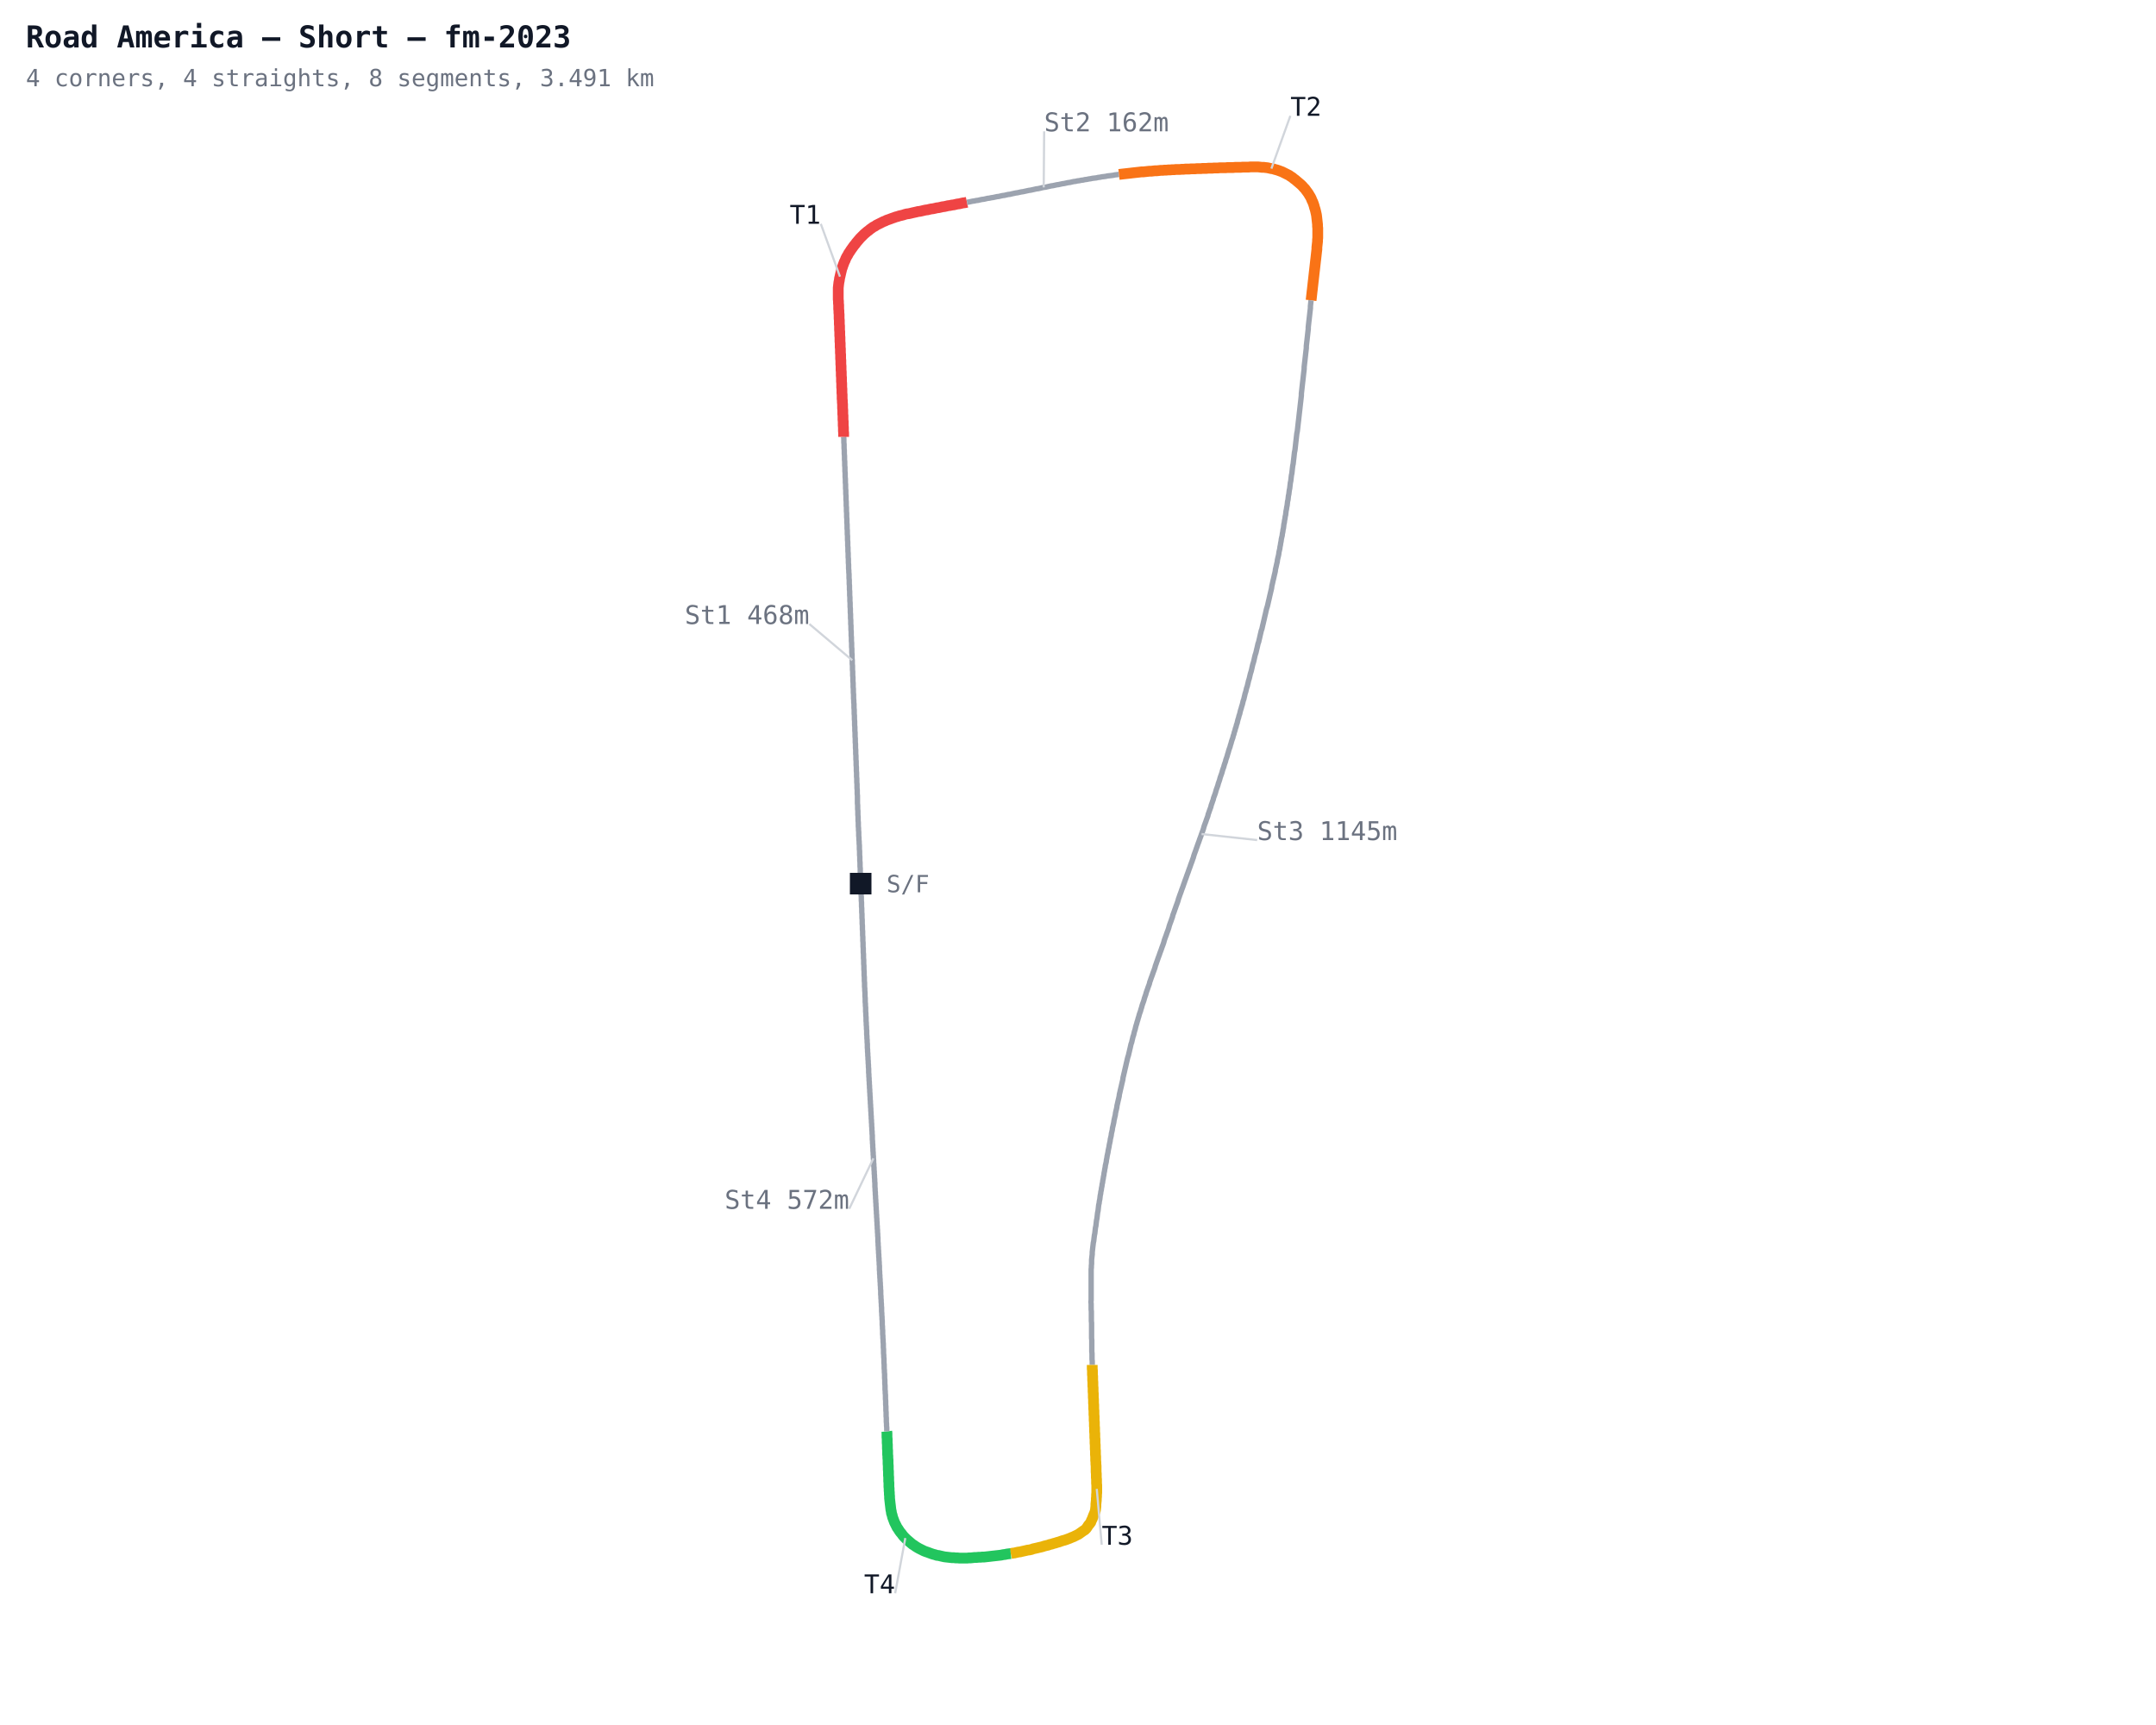
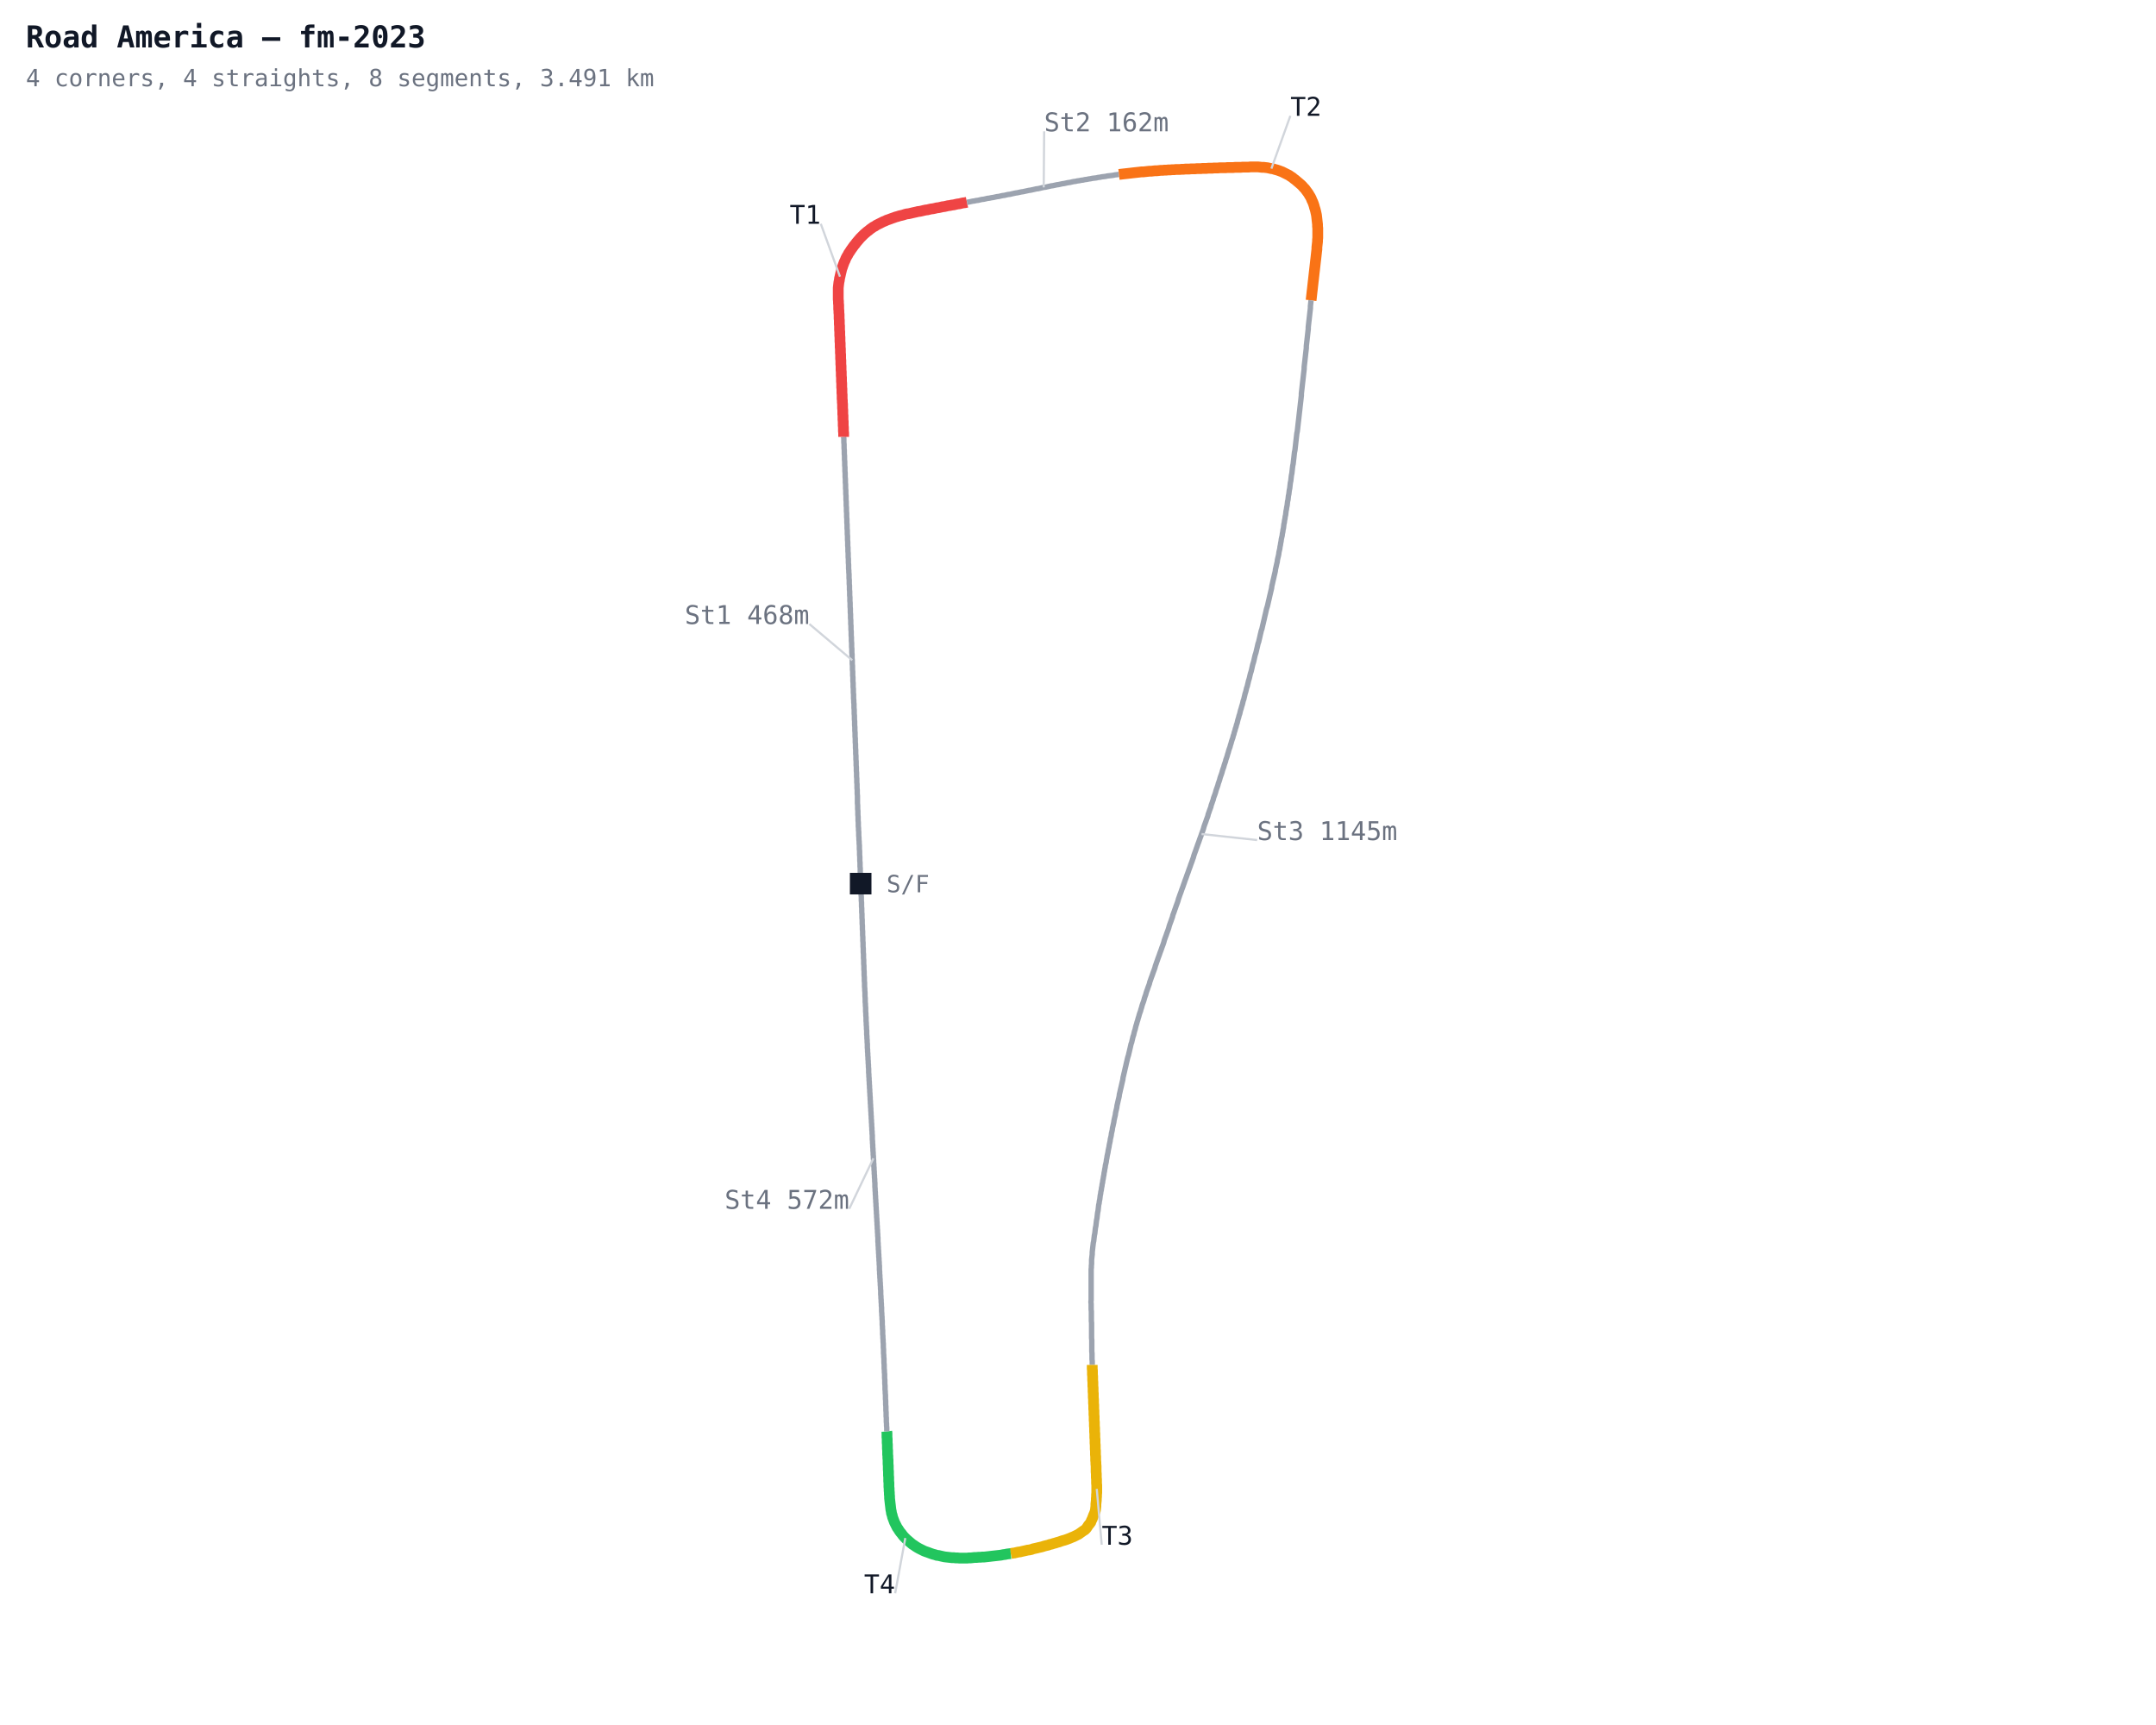
<svg xmlns="http://www.w3.org/2000/svg" width="1000" height="800" viewBox="0 0 1000 800">
  <defs>
    <style>
      .name { font-family: monospace; font-size: 12px; }
      .sector { font-family: monospace; font-size: 12px; fill: #7c3aed; font-weight: bold; }
      .title { font-family: monospace; font-size: 14px; fill: #111827; font-weight: bold; }
      .sub { font-family: monospace; font-size: 11px; fill: #6b7280; }
    </style>
  </defs>
  <rect width="1000" height="800" fill="#ffffff" />
  <polyline fill="none" stroke="#9ca3af" stroke-width="2.5" points="399.2,409.8 399.2,408.9 399.2,408.0 399.1,407.1 399.1,406.2 399.1,405.4 399.0,404.5 399.0,403.6 399.0,402.7 398.9,401.8 398.9,400.9 398.9,400.0 398.8,399.2 398.8,398.3 398.8,397.4 398.7,396.5 398.7,395.6 398.7,394.7 398.6,393.8 398.6,393.0 398.6,392.1 398.5,391.2 398.5,390.3 398.4,389.4 398.4,388.5 398.3,387.6 398.3,386.8 398.3,385.9 398.2,385.0 398.2,384.1 398.1,383.2 398.1,382.3 398.1,381.4 398.0,380.6 398.0,379.7 398.0,378.8 397.9,377.9 397.9,377.0 397.9,376.1 397.8,375.2 397.8,374.4 397.8,373.5 397.7,372.6 397.7,371.7 397.7,370.8 397.7,369.9 397.7,369.0 397.6,368.2 397.6,367.3 397.6,366.4 397.5,365.5 397.5,364.6 397.5,363.7 397.4,362.8 397.4,362.0 397.4,361.1 397.3,360.2 397.3,359.3 397.3,358.4 397.2,357.5 397.2,356.7 397.2,355.8 397.1,354.9 397.1,354.0 397.1,353.1 397.0,352.2 397.0,351.3 397.0,350.5 396.9,349.6 396.9,348.7 396.9,347.8 396.8,346.9 396.8,346.0 396.8,345.1 396.7,344.3 396.7,343.4 396.7,342.5 396.6,341.6 396.6,340.7 396.6,339.8 396.5,338.9 396.5,338.1 396.5,337.2 396.4,336.3 396.4,335.4 396.4,334.5 396.3,333.6 396.3,332.7 396.3,331.9 396.2,331.0 396.2,330.1 396.2,329.2 396.1,328.3 396.1,327.4 396.1,326.5 396.0,325.7 396.0,324.8 395.9,323.9 395.9,323.0 395.9,322.1 395.8,321.2 395.8,320.3 395.8,319.5 395.7,318.6 395.7,317.7 395.7,316.8 395.6,315.9 395.6,315.0 395.6,314.1 395.5,313.3 395.5,312.4 395.5,311.5 395.4,310.6 395.4,309.7 395.4,308.8 395.3,307.9 395.3,307.1 395.3,306.2 395.2,305.3 395.2,304.4 395.2,303.5 395.1,302.6 395.1,301.8 395.1,300.9 395.0,300.0 395.0,299.1 395.0,298.2 394.9,297.3 394.9,296.4 394.9,295.6 394.8,294.7 394.8,293.8 394.8,292.9 394.7,292.0 394.7,291.1 394.7,290.2 394.6,289.4 394.6,288.5 394.6,287.6 394.5,286.7 394.5,285.8 394.5,284.9 394.4,284.0 394.4,283.2 394.4,282.3 394.3,281.4 394.3,280.5 394.3,279.6 394.2,278.7 394.2,277.8 394.2,277.0 394.1,276.1 394.1,275.2 394.1,274.3 394.0,273.4 394.0,272.5 394.0,271.6 393.9,270.8 393.9,269.9 393.9,269.0 393.8,268.1 393.8,267.2 393.8,266.3 393.7,265.4 393.7,264.6 393.6,263.7 393.6,262.8 393.6,261.9 393.5,261.0 393.5,260.1 393.5,259.2 393.4,258.4 393.4,257.5 393.4,256.6 393.3,255.7 393.3,254.8 393.3,253.9 393.2,253.1 393.2,252.2 393.2,251.3 393.1,250.4 393.1,249.5 393.1,248.6 393.0,247.7 393.0,246.9 393.0,246.0 392.9,245.1 392.9,244.2 392.9,243.3 392.8,242.4 392.8,241.5 392.8,240.7 392.7,239.8 392.7,238.9 392.7,238.0 392.6,237.1 392.6,236.2 392.6,235.3 392.5,234.5 392.5,233.6 392.5,232.7 392.4,231.8 392.4,230.9 392.4,230.0 392.3,229.1 392.3,228.3 392.3,227.4 392.2,226.5 392.2,225.6 392.2,224.7 392.1,223.8 392.1,222.9 392.1,222.1 392.0,221.2 392.0,220.3 392.0,219.4 391.9,218.5 391.9,217.6 391.9,216.7 391.8,215.9 391.8,215.0 391.8,214.1 391.7,213.2 391.7,212.3 391.7,211.4 391.6,210.5 391.6,209.7 391.6,208.8 391.5,207.9 391.5,207.0 391.5,206.1 391.4,205.2 391.4,204.3 391.4,203.5 391.3,202.6" />
  <polyline fill="none" stroke="#ef4444" stroke-width="5" points="391.3,202.6 391.3,201.7 391.3,200.8 391.2,199.9 391.2,199.0 391.2,198.2 391.1,197.3 391.1,196.4 391.1,195.5 391.0,194.6 391.0,193.7 391.0,192.8 390.9,192.0 390.9,191.1 390.9,190.2 390.8,189.3 390.8,188.4 390.8,187.5 390.7,186.6 390.7,185.8 390.6,184.9 390.6,184.0 390.6,183.1 390.5,182.2 390.5,181.3 390.5,180.4 390.4,179.6 390.4,178.7 390.4,177.8 390.3,176.9 390.3,176.0 390.3,175.1 390.2,174.2 390.2,173.4 390.2,172.5 390.1,171.6 390.1,170.7 390.1,169.8 390.0,168.9 390.0,168.0 390.0,167.2 389.9,166.3 389.9,165.4 389.9,164.5 389.8,163.6 389.8,162.7 389.8,161.8 389.7,161.0 389.7,160.1 389.7,159.2 389.6,158.3 389.6,157.4 389.6,156.5 389.5,155.6 389.5,154.8 389.5,153.9 389.4,153.0 389.4,152.1 389.4,151.2 389.3,150.3 389.3,149.5 389.3,148.6 389.2,147.7 389.2,146.8 389.2,145.9 389.1,145.0 389.1,144.1 389.0,143.3 389.0,142.4 389.0,141.5 388.9,140.6 388.9,139.7 388.8,138.8 388.8,137.9 388.8,137.1 388.8,136.2 388.8,135.3 388.8,134.4 388.8,133.5 388.9,132.6 389.0,131.7 389.1,130.9 389.3,130.0 389.4,129.1 389.6,128.3 389.8,127.4 390.0,126.5 390.2,125.7 390.4,124.8 390.7,124.0 391.0,123.1 391.3,122.3 391.6,121.5 392.0,120.7 392.3,119.9 392.7,119.1 393.2,118.3 393.6,117.5 394.1,116.8 394.6,116.0 395.1,115.3 395.6,114.6 396.1,113.9 396.7,113.2 397.2,112.5 397.8,111.8 398.4,111.1 398.9,110.5 399.6,109.8 400.2,109.2 400.8,108.6 401.5,108.0 402.2,107.4 402.9,106.9 403.6,106.3 404.3,105.8 405.0,105.3 405.8,104.9 406.5,104.4 407.3,104.0 408.1,103.6 408.9,103.2 409.7,102.8 410.5,102.5 411.3,102.1 412.2,101.8 413.0,101.5 413.8,101.2 414.7,100.9 415.5,100.6 416.3,100.4 417.2,100.1 418.1,99.9 418.9,99.7 419.8,99.4 420.6,99.2 421.5,99.1 422.4,98.9 423.2,98.7 424.1,98.5 425.0,98.3 425.8,98.1 426.7,98.0 427.6,97.8 428.4,97.6 429.3,97.4 430.2,97.3 431.0,97.1 431.9,96.9 432.8,96.8 433.7,96.6 434.5,96.4 435.4,96.3 436.3,96.1 437.1,95.9 438.0,95.8 438.9,95.6 439.7,95.4 440.6,95.3 441.5,95.1 442.4,95.0 443.2,94.8 444.1,94.6 445.0,94.5 445.8,94.3 446.7,94.1 447.6,94.0 448.5,93.8" />
  <polyline fill="none" stroke="#9ca3af" stroke-width="2.5" points="448.5,93.8 449.3,93.7 450.2,93.5 451.1,93.3 451.9,93.2 452.8,93.0 453.7,92.9 454.5,92.7 455.4,92.5 456.3,92.4 457.2,92.2 458.0,92.0 458.9,91.9 459.8,91.7 460.6,91.6 461.5,91.4 462.4,91.2 463.3,91.1 464.1,90.9 465.0,90.7 465.9,90.6 466.7,90.4 467.6,90.2 468.5,90.1 469.3,89.9 470.2,89.7 471.1,89.5 471.9,89.4 472.8,89.2 473.7,89.0 474.5,88.9 475.4,88.7 476.3,88.5 477.2,88.3 478.0,88.2 478.9,88.0 479.8,87.8 480.6,87.6 481.5,87.5 482.4,87.3 483.2,87.1 484.1,86.9 485.0,86.8 485.8,86.6 486.7,86.4 487.6,86.2 488.4,86.1 489.3,85.9 490.2,85.7 491.0,85.6 491.9,85.4 492.8,85.2 493.6,85.1 494.5,84.9 495.4,84.7 496.3,84.6 497.1,84.4 498.0,84.2 498.9,84.1 499.7,83.9 500.6,83.8 501.5,83.6 502.4,83.5 503.2,83.3 504.1,83.2 505.0,83.0 505.8,82.9 506.7,82.7 507.6,82.6 508.5,82.5 509.3,82.3 510.2,82.2 511.1,82.0 512.0,81.9 512.8,81.8 513.7,81.6 514.6,81.5 515.5,81.4 516.3,81.3 517.2,81.1 518.1,81.0 519.0,80.9" />
  <polyline fill="none" stroke="#f97316" stroke-width="5" points="519.0,80.9 519.9,80.8 520.7,80.7 521.6,80.6 522.5,80.5 523.4,80.4 524.3,80.3 525.1,80.2 526.0,80.1 526.9,80.0 527.8,79.9 528.7,79.8 529.5,79.7 530.4,79.7 531.3,79.6 532.2,79.5 533.1,79.4 534.0,79.4 534.8,79.3 535.7,79.2 536.6,79.2 537.5,79.1 538.4,79.0 539.3,79.0 540.1,78.9 541.0,78.9 541.9,78.8 542.8,78.8 543.7,78.7 544.6,78.7 545.4,78.6 546.3,78.6 547.2,78.6 548.1,78.5 549.0,78.5 549.9,78.4 550.8,78.4 551.6,78.4 552.5,78.3 553.4,78.3 554.3,78.3 555.2,78.2 556.1,78.2 557.0,78.2 557.8,78.1 558.7,78.1 559.6,78.1 560.5,78.0 561.4,78.0 562.3,78.0 563.1,77.9 564.0,77.9 564.9,77.9 565.8,77.8 566.7,77.8 567.6,77.8 568.5,77.8 569.3,77.7 570.2,77.7 571.1,77.7 572.0,77.7 572.9,77.6 573.8,77.6 574.7,77.6 575.5,77.6 576.4,77.5 577.3,77.5 578.2,77.5 579.1,77.5 580.0,77.4 580.9,77.4 581.7,77.4 582.6,77.4 583.5,77.4 584.4,77.5 585.3,77.6 586.2,77.6 587.0,77.7 587.9,77.8 588.8,78.0 589.7,78.2 590.5,78.3 591.4,78.6 592.2,78.8 593.1,79.1 593.9,79.4 594.7,79.7 595.5,80.1 596.3,80.5 597.1,80.9 597.9,81.3 598.6,81.8 599.4,82.3 600.1,82.9 600.8,83.4 601.5,84.0 602.1,84.5 602.8,85.1 603.5,85.7 604.1,86.3 604.7,87.0 605.3,87.6 605.8,88.3 606.4,89.1 606.9,89.8 607.3,90.5 607.8,91.3 608.2,92.1 608.5,92.9 608.9,93.7 609.2,94.5 609.5,95.4 609.7,96.2 610.0,97.1 610.2,97.9 610.4,98.8 610.6,99.7 610.7,100.5 610.8,101.4 610.9,102.3 611.0,103.2 611.1,104.1 611.1,105.0 611.2,105.8 611.2,106.7 611.2,107.6 611.2,108.5 611.2,109.4 611.2,110.3 611.1,111.2 611.1,112.0 611.0,112.9 610.9,113.8 610.8,114.7 610.8,115.6 610.7,116.4 610.6,117.3 610.5,118.2 610.4,119.1 610.3,120.0 610.2,120.8 610.1,121.7 610.0,122.6 609.9,123.5 609.8,124.4 609.7,125.3 609.6,126.1 609.5,127.0 609.4,127.9 609.3,128.8 609.2,129.7 609.1,130.5 609.0,131.4 608.9,132.3 608.8,133.2 608.7,134.1 608.6,134.9 608.5,135.8 608.4,136.7 608.3,137.6 608.2,138.5 608.1,139.3" />
  <polyline fill="none" stroke="#9ca3af" stroke-width="2.5" points="608.1,139.3 608.0,140.2 607.9,141.1 607.8,142.0 607.8,142.9 607.7,143.8 607.6,144.6 607.5,145.5 607.4,146.4 607.3,147.3 607.2,148.2 607.1,149.0 607.0,149.9 606.9,150.8 606.8,151.7 606.8,152.6 606.7,153.4 606.6,154.3 606.5,155.2 606.4,156.1 606.3,157.0 606.2,157.9 606.1,158.7 606.0,159.6 605.9,160.5 605.9,161.4 605.8,162.3 605.7,163.1 605.6,164.0 605.5,164.9 605.4,165.8 605.3,166.7 605.2,167.6 605.1,168.4 605.0,169.3 604.9,170.2 604.9,171.1 604.8,172.0 604.7,172.8 604.6,173.7 604.5,174.6 604.4,175.5 604.3,176.4 604.2,177.2 604.1,178.1 604.0,179.0 603.9,179.9 603.8,180.8 603.7,181.7 603.6,182.5 603.6,183.4 603.5,184.3 603.4,185.2 603.3,186.1 603.2,186.9 603.1,187.8 603.0,188.7 602.9,189.6 602.8,190.5 602.7,191.3 602.6,192.2 602.5,193.1 602.4,194.0 602.3,194.9 602.2,195.7 602.1,196.6 602.0,197.5 601.9,198.4 601.8,199.3 601.7,200.1 601.5,201.0 601.4,201.9 601.3,202.8 601.2,203.7 601.1,204.5 601.0,205.4 600.9,206.3 600.8,207.2 600.7,208.1 600.6,208.9 600.4,209.8 600.3,210.7 600.2,211.6 600.1,212.5 600.0,213.3 599.9,214.2 599.8,215.1 599.6,216.0 599.5,216.8 599.4,217.7 599.3,218.6 599.2,219.5 599.0,220.4 598.9,221.2 598.8,222.1 598.7,223.0 598.5,223.9 598.4,224.7 598.3,225.6 598.2,226.5 598.0,227.4 597.9,228.2 597.8,229.1 597.6,230.0 597.5,230.9 597.4,231.8 597.2,232.6 597.1,233.5 597.0,234.4 596.8,235.3 596.7,236.1 596.5,237.0 596.4,237.9 596.3,238.8 596.1,239.6 596.0,240.5 595.8,241.4 595.7,242.3 595.5,243.1 595.4,244.0 595.3,244.9 595.1,245.7 595.0,246.6 594.8,247.5 594.7,248.4 594.5,249.2 594.3,250.1 594.2,251.0 594.0,251.9 593.9,252.7 593.7,253.6 593.6,254.5 593.4,255.3 593.2,256.2 593.1,257.1 592.9,258.0 592.7,258.8 592.5,259.7 592.4,260.6 592.2,261.4 592.0,262.3 591.8,263.2 591.6,264.0 591.5,264.9 591.3,265.8 591.1,266.6 590.9,267.5 590.7,268.4 590.5,269.2 590.3,270.1 590.1,271.0 589.9,271.8 589.8,272.7 589.6,273.6 589.4,274.4 589.2,275.3 589.0,276.1 588.8,277.0 588.6,277.9 588.4,278.7 588.2,279.6 588.0,280.5 587.8,281.3 587.5,282.2 587.3,283.0 587.1,283.9 586.9,284.8 586.7,285.6 586.5,286.5 586.3,287.4 586.1,288.2 585.9,289.1 585.7,289.9 585.5,290.8 585.3,291.7 585.0,292.5 584.8,293.4 584.6,294.2 584.4,295.1 584.2,296.0 584.0,296.8 583.8,297.7 583.5,298.5 583.3,299.4 583.1,300.3 582.9,301.1 582.7,302.0 582.5,302.8 582.2,303.7 582.0,304.5 581.8,305.4 581.6,306.3 581.4,307.1 581.1,308.0 580.9,308.8 580.7,309.7 580.5,310.6 580.3,311.4 580.0,312.3 579.8,313.1 579.6,314.0 579.4,314.8 579.1,315.7 578.9,316.6 578.7,317.4 578.5,318.3 578.2,319.1 578.0,320.0 577.8,320.8 577.5,321.7 577.3,322.6 577.1,323.4 576.9,324.3 576.6,325.1 576.4,326.0 576.2,326.8 575.9,327.7 575.7,328.5 575.4,329.4 575.2,330.2 575.0,331.1 574.7,331.9 574.5,332.8 574.2,333.7 574.0,334.5 573.8,335.4 573.5,336.2 573.3,337.1 573.0,337.9 572.8,338.8 572.5,339.6 572.3,340.5 572.0,341.3 571.8,342.2 571.5,343.0 571.2,343.9 571.0,344.7 570.7,345.6 570.5,346.4 570.2,347.2 569.9,348.1 569.7,348.9 569.4,349.8 569.2,350.6 568.9,351.5 568.6,352.3 568.4,353.2 568.1,354.0 567.8,354.9 567.6,355.7 567.3,356.5 567.0,357.4 566.8,358.2 566.5,359.1 566.2,359.9 565.9,360.8 565.7,361.6 565.4,362.5 565.1,363.3 564.9,364.1 564.6,365.0 564.3,365.8 564.0,366.7 563.8,367.5 563.5,368.4 563.2,369.2 562.9,370.0 562.7,370.9 562.4,371.7 562.1,372.6 561.8,373.4 561.6,374.3 561.3,375.1 561.0,375.9 560.7,376.8 560.4,377.6 560.2,378.5 559.9,379.3 559.6,380.1 559.3,381.0 559.0,381.8 558.7,382.6 558.4,383.5 558.2,384.3 557.9,385.2 557.6,386.0 557.3,386.8 557.0,387.7 556.7,388.5 556.4,389.3 556.1,390.2 555.8,391.0 555.5,391.8 555.2,392.7 554.9,393.5 554.6,394.4 554.3,395.2 554.0,396.0 553.7,396.9 553.5,397.7 553.2,398.5 552.9,399.4 552.6,400.2 552.3,401.0 552.0,401.9 551.7,402.7 551.4,403.5 551.1,404.4 550.8,405.2 550.5,406.0 550.2,406.9 549.9,407.7 549.6,408.5 549.3,409.4 549.0,410.2 548.7,411.1 548.4,411.9 548.1,412.7 547.8,413.6 547.5,414.4 547.2,415.2 546.9,416.1 546.6,416.9 546.4,417.7 546.1,418.6 545.8,419.4 545.5,420.2 545.2,421.1 544.9,421.9 544.6,422.8 544.3,423.6 544.0,424.4 543.8,425.3 543.5,426.1 543.2,427.0 542.9,427.8 542.6,428.6 542.3,429.5 542.1,430.3 541.8,431.2 541.5,432.0 541.2,432.8 540.9,433.7 540.6,434.5 540.3,435.3 540.0,436.2 539.8,437.0 539.5,437.9 539.2,438.7 538.9,439.5 538.6,440.4 538.3,441.2 538.0,442.0 537.7,442.9 537.4,443.7 537.1,444.5 536.8,445.4 536.5,446.2 536.2,447.1 535.9,447.9 535.7,448.7 535.4,449.6 535.1,450.4 534.8,451.2 534.5,452.1 534.2,452.9 533.9,453.7 533.6,454.6 533.3,455.4 533.1,456.3 532.8,457.1 532.5,457.9 532.2,458.8 531.9,459.6 531.6,460.5 531.4,461.3 531.1,462.1 530.8,463.0 530.6,463.8 530.3,464.7 530.0,465.5 529.7,466.4 529.5,467.2 529.2,468.1 529.0,468.9 528.7,469.7 528.4,470.6 528.2,471.4 527.9,472.3 527.7,473.1 527.4,474.0 527.2,474.8 526.9,475.7 526.7,476.5 526.5,477.4 526.2,478.3 526.0,479.1 525.8,480.0 525.5,480.8 525.3,481.7 525.1,482.5 524.9,483.4 524.6,484.2 524.4,485.1 524.2,486.0 524.0,486.8 523.8,487.7 523.6,488.5 523.4,489.4 523.1,490.3 522.9,491.1 522.7,492.0 522.5,492.8 522.3,493.7 522.1,494.6 521.9,495.4 521.7,496.3 521.5,497.2 521.3,498.0 521.1,498.9 520.9,499.7 520.8,500.6 520.6,501.5 520.4,502.3 520.2,503.2 520.0,504.1 519.8,504.9 519.6,505.8 519.4,506.7 519.2,507.5 519.1,508.4 518.9,509.3 518.7,510.1 518.5,511.0 518.3,511.9 518.1,512.7 518.0,513.6 517.8,514.5 517.6,515.3 517.4,516.2 517.3,517.1 517.1,517.9 516.9,518.8 516.7,519.7 516.6,520.5 516.4,521.4 516.2,522.3 516.0,523.1 515.9,524.0 515.7,524.9 515.5,525.7 515.4,526.6 515.2,527.5 515.0,528.3 514.9,529.2 514.7,530.1 514.5,531.0 514.4,531.8 514.2,532.7 514.0,533.6 513.9,534.4 513.7,535.3 513.5,536.2 513.4,537.0 513.2,537.9 513.1,538.8 512.9,539.7 512.7,540.5 512.6,541.4 512.4,542.3 512.3,543.1 512.1,544.0 512.0,544.9 511.8,545.8 511.7,546.6 511.5,547.5 511.4,548.4 511.2,549.2 511.1,550.1 510.9,551.0 510.8,551.9 510.6,552.7 510.5,553.6 510.3,554.5 510.2,555.4 510.1,556.2 509.9,557.1 509.8,558.0 509.6,558.8 509.5,559.7 509.4,560.6 509.3,561.5 509.1,562.4 509.0,563.2 508.9,564.1 508.8,565.0 508.6,565.9 508.5,566.7 508.4,567.6 508.3,568.5 508.1,569.4 508.0,570.2 507.9,571.1 507.8,572.0 507.6,572.9 507.5,573.7 507.4,574.6 507.3,575.5 507.1,576.4 507.0,577.3 506.9,578.1 506.8,579.0 506.7,579.9 506.6,580.8 506.6,581.7 506.5,582.5 506.4,583.4 506.3,584.3 506.3,585.2 506.3,586.1 506.2,587.0 506.2,587.8 506.1,588.7 506.1,589.6 506.1,590.5 506.1,591.4 506.1,592.3 506.1,593.2 506.1,594.0 506.1,594.9 506.1,595.8 506.1,596.7 506.1,597.6 506.1,598.5 506.1,599.4 506.1,600.3 506.1,601.1 506.1,602.0 506.1,602.9 506.0,603.8 506.1,604.7 506.1,605.6 506.1,606.5 506.1,607.3 506.2,608.2 506.2,609.1 506.2,610.0 506.2,610.9 506.2,611.8 506.2,612.7 506.3,613.5 506.3,614.4 506.3,615.3 506.3,616.2 506.3,617.1 506.3,618.0 506.3,618.9 506.3,619.7 506.3,620.6 506.4,621.5 506.4,622.4 506.4,623.3 506.4,624.2 506.4,625.1 506.4,625.9 506.4,626.8 506.5,627.7 506.5,628.6 506.5,629.5 506.5,630.4 506.6,631.3 506.6,632.1 506.6,633.0" />
  <polyline fill="none" stroke="#eab308" stroke-width="5" points="506.6,633.0 506.6,633.9 506.6,634.8 506.7,635.7 506.7,636.6 506.7,637.5 506.8,638.3 506.8,639.2 506.8,640.1 506.9,641.0 506.9,641.9 506.9,642.8 507.0,643.6 507.0,644.5 507.0,645.4 507.1,646.3 507.1,647.2 507.1,648.1 507.2,649.0 507.2,649.8 507.2,650.7 507.3,651.6 507.3,652.5 507.3,653.4 507.4,654.3 507.4,655.1 507.4,656.0 507.5,656.9 507.5,657.8 507.5,658.7 507.6,659.6 507.6,660.5 507.6,661.3 507.7,662.2 507.7,663.1 507.7,664.0 507.8,664.9 507.8,665.8 507.8,666.7 507.9,667.5 507.9,668.4 507.9,669.3 508.0,670.2 508.0,671.1 508.0,672.0 508.1,672.8 508.1,673.7 508.1,674.6 508.2,675.5 508.2,676.4 508.2,677.3 508.3,678.2 508.3,679.0 508.4,679.9 508.4,680.8 508.4,681.7 508.4,682.6 508.5,683.5 508.5,684.3 508.5,685.2 508.6,686.1 508.6,687.0 508.6,687.9 508.7,688.8 508.7,689.7 508.7,690.5 508.7,691.4 508.7,692.3 508.6,693.2 508.6,694.1 508.5,695.0 508.5,695.8 508.4,696.7 508.3,697.6 508.3,698.5 508.2,699.4 508.1,700.3 507.9,701.1 507.6,701.9 507.2,702.8 506.9,703.6 506.6,704.4 506.2,705.2 505.9,706.0 505.4,706.7 504.8,707.4 504.3,708.2 503.8,708.9 503.2,709.5 502.4,710.0 501.7,710.5 501.0,711.0 500.3,711.5 499.5,711.9 498.7,712.3 497.9,712.7 497.1,713.0 496.2,713.4 495.4,713.7 494.6,714.0 493.7,714.3 492.9,714.5 492.0,714.8 491.2,715.1 490.4,715.3 489.5,715.6 488.7,715.8 487.8,716.1 486.9,716.3 486.1,716.6 485.2,716.8 484.4,717.0 483.5,717.3 482.7,717.5 481.8,717.7 481.0,717.9 480.1,718.1 479.2,718.3 478.4,718.6 477.5,718.8 476.6,718.9 475.8,719.1 474.9,719.3 474.0,719.5 473.2,719.7 472.3,719.8 471.4,720.0 470.6,720.2 469.7,720.3 468.8,720.5" />
  <polyline fill="none" stroke="#22c55e" stroke-width="5" points="468.8,720.5 467.9,720.6 467.1,720.7 466.2,720.9 465.3,721.0 464.4,721.2 463.6,721.3 462.7,721.4 461.8,721.5 460.9,721.6 460.0,721.7 459.2,721.8 458.3,721.9 457.4,722.0 456.5,722.1 455.6,722.1 454.8,722.2 453.9,722.2 453.0,722.3 452.1,722.3 451.2,722.4 450.3,722.5 449.4,722.5 448.6,722.6 447.7,722.6 446.8,722.6 445.9,722.6 445.0,722.6 444.1,722.5 443.2,722.5 442.4,722.4 441.5,722.4 440.6,722.3 439.7,722.2 438.8,722.1 438.0,722.0 437.1,721.8 436.2,721.6 435.4,721.4 434.5,721.3 433.6,721.0 432.8,720.8 431.9,720.5 431.1,720.2 430.3,719.9 429.4,719.6 428.6,719.3 427.8,718.9 427.0,718.5 426.2,718.1 425.5,717.7 424.7,717.2 424.0,716.7 423.2,716.2 422.6,715.7 421.9,715.1 421.2,714.5 420.5,713.9 419.9,713.3 419.3,712.7 418.7,712.0 418.2,711.3 417.6,710.6 417.1,709.9 416.6,709.1 416.1,708.4 415.7,707.6 415.3,706.8 414.9,706.0 414.6,705.2 414.3,704.4 414.0,703.6 413.8,702.7 413.5,701.8 413.4,701.0 413.2,700.1 413.1,699.2 413.0,698.3 412.9,697.5 412.8,696.6 412.7,695.7 412.6,694.8 412.6,693.9 412.5,693.0 412.5,692.2 412.4,691.3 412.4,690.4 412.3,689.5 412.3,688.6 412.3,687.7 412.2,686.9 412.2,686.0 412.2,685.1 412.1,684.2 412.1,683.3 412.1,682.4 412.0,681.5 412.0,680.7 412.0,679.8 411.9,678.9 411.9,678.0 411.9,677.1 411.8,676.2 411.8,675.3 411.7,674.5 411.7,673.6 411.7,672.7 411.6,671.8 411.6,670.9 411.6,670.0 411.5,669.1 411.5,668.3 411.5,667.4 411.4,666.5 411.4,665.6 411.4,664.7 411.3,663.8" />
  <polyline fill="none" stroke="#9ca3af" stroke-width="2.5" points="411.3,663.8 411.3,663.0 411.3,662.1 411.2,661.2 411.2,660.3 411.1,659.4 411.1,658.5 411.1,657.6 411.0,656.8 411.0,655.9 411.0,655.0 410.9,654.1 410.9,653.2 410.9,652.3 410.8,651.4 410.8,650.6 410.8,649.7 410.7,648.8 410.7,647.9 410.7,647.0 410.6,646.1 410.6,645.3 410.5,644.4 410.5,643.5 410.5,642.6 410.4,641.7 410.4,640.8 410.4,640.0 410.3,639.1 410.3,638.2 410.3,637.3 410.2,636.4 410.2,635.5 410.1,634.6 410.1,633.8 410.1,632.9 410.0,632.0 410.0,631.1 410.0,630.2 409.9,629.3 409.9,628.5 409.8,627.6 409.8,626.7 409.8,625.8 409.7,624.9 409.7,624.0 409.7,623.2 409.6,622.3 409.6,621.4 409.5,620.5 409.5,619.6 409.4,618.8 409.4,617.9 409.4,617.0 409.3,616.1 409.3,615.2 409.2,614.4 409.2,613.5 409.2,612.6 409.1,611.7 409.1,610.8 409.0,609.9 409.0,609.1 408.9,608.2 408.9,607.3 408.9,606.4 408.8,605.6 408.8,604.7 408.7,603.8 408.7,602.9 408.6,602.0 408.6,601.2 408.5,600.3 408.5,599.4 408.5,598.5 408.4,597.7 408.4,596.8 408.3,595.9 408.3,595.0 408.2,594.2 408.2,593.3 408.1,592.4 408.1,591.5 408.0,590.7 408.0,589.8 407.9,588.9 407.9,588.0 407.9,587.1 407.8,586.3 407.8,585.4 407.7,584.5 407.7,583.6 407.6,582.8 407.6,581.9 407.5,581.0 407.5,580.1 407.4,579.3 407.4,578.4 407.3,577.5 407.3,576.6 407.2,575.8 407.2,574.9 407.2,574.0 407.1,573.1 407.1,572.3 407.0,571.4 407.0,570.5 406.9,569.7 406.9,568.8 406.8,567.9 406.8,567.0 406.7,566.2 406.7,565.3 406.6,564.4 406.6,563.5 406.5,562.7 406.5,561.8 406.4,560.9 406.4,560.1 406.3,559.2 406.3,558.3 406.2,557.4 406.2,556.6 406.1,555.7 406.1,554.8 406.0,553.9 406.0,553.0 405.9,552.2 405.9,551.3 405.8,550.4 405.8,549.5 405.8,548.7 405.7,547.8 405.7,546.9 405.6,546.0 405.6,545.1 405.5,544.3 405.5,543.4 405.4,542.5 405.4,541.6 405.3,540.7 405.3,539.9 405.2,539.0 405.2,538.1 405.1,537.2 405.1,536.3 405.0,535.4 405.0,534.6 404.9,533.7 404.9,532.8 404.8,531.9 404.8,531.0 404.7,530.1 404.7,529.3 404.6,528.4 404.6,527.5 404.6,526.6 404.5,525.7 404.5,524.8 404.4,524.0 404.4,523.1 404.3,522.2 404.3,521.3 404.2,520.4 404.2,519.5 404.1,518.7 404.1,517.8 404.0,516.9 404.0,516.0 403.9,515.1 403.9,514.2 403.8,513.3 403.8,512.5 403.7,511.6 403.7,510.7 403.6,509.8 403.6,508.9 403.5,508.0 403.5,507.2 403.4,506.3 403.4,505.4 403.3,504.5 403.3,503.6 403.2,502.7 403.2,501.8 403.1,501.0 403.1,500.1 403.0,499.2 403.0,498.3 402.9,497.4 402.9,496.5 402.9,495.7 402.8,494.8 402.8,493.9 402.7,493.0 402.7,492.1 402.6,491.2 402.6,490.3 402.5,489.5 402.5,488.6 402.4,487.7 402.4,486.8 402.3,485.9 402.3,485.0 402.3,484.2 402.2,483.3 402.2,482.4 402.1,481.5 402.1,480.6 402.0,479.7 402.0,478.8 402.0,478.0 401.9,477.1 401.9,476.2 401.8,475.3 401.8,474.4 401.7,473.5 401.7,472.6 401.7,471.8 401.6,470.9 401.6,470.0 401.5,469.1 401.5,468.2 401.5,467.3 401.4,466.4 401.4,465.6 401.3,464.7 401.3,463.8 401.3,462.9 401.2,462.0 401.2,461.1 401.2,460.3 401.1,459.4 401.1,458.5 401.0,457.6 401.0,456.7 401.0,455.8 400.9,454.9 400.9,454.1 400.9,453.2 400.8,452.3 400.8,451.4 400.8,450.5 400.7,449.6 400.7,448.7 400.7,447.9 400.6,447.0 400.6,446.1 400.6,445.2 400.5,444.3 400.5,443.4 400.5,442.5 400.4,441.7 400.4,440.8 400.4,439.9 400.3,439.0 400.3,438.1 400.3,437.2 400.2,436.3 400.2,435.5 400.2,434.6 400.1,433.7 400.1,432.8 400.1,431.9 400.0,431.0 400.0,430.1 400.0,429.3 399.9,428.4 399.9,427.5 399.9,426.6 399.8,425.7 399.8,424.8 399.8,423.9 399.7,423.1 399.7,422.2 399.7,421.3 399.6,420.4 399.6,419.5 399.6,418.6 399.5,417.7 399.5,416.9 399.5,416.0 399.4,415.1 399.4,414.2 399.4,413.3 399.3,412.4 399.3,411.5 399.3,410.7" />
  <line x1="395.3" y1="306.2" x2="375.4" y2="289.4" stroke="#d1d5db" stroke-width="1" />
  <text x="375.4" y="289.4" text-anchor="end" class="name" fill="#6b7280">St1 468m</text>
  <line x1="389.6" y1="128.3" x2="380.7" y2="103.8" stroke="#d1d5db" stroke-width="1" />
  <text x="380.7" y="103.8" text-anchor="end" class="name" fill="#111827">T1</text>
  <line x1="484.1" y1="86.9" x2="484.3" y2="60.9" stroke="#d1d5db" stroke-width="1" />
  <text x="484.3" y="60.9" text-anchor="start" class="name" fill="#6b7280">St2 162m</text>
  <line x1="589.7" y1="78.2" x2="598.5" y2="53.7" stroke="#d1d5db" stroke-width="1" />
  <text x="598.5" y="53.7" text-anchor="start" class="name" fill="#111827">T2</text>
  <line x1="557.3" y1="386.8" x2="583.1" y2="389.6" stroke="#d1d5db" stroke-width="1" />
  <text x="583.1" y="389.6" text-anchor="start" class="name" fill="#6b7280">St3 1145m</text>
  <line x1="508.7" y1="690.5" x2="511.0" y2="716.4" stroke="#d1d5db" stroke-width="1" />
  <text x="511.0" y="716.4" text-anchor="start" class="name" fill="#111827">T3</text>
  <line x1="419.9" y1="713.3" x2="415.2" y2="738.9" stroke="#d1d5db" stroke-width="1" />
  <text x="415.2" y="738.9" text-anchor="end" class="name" fill="#111827">T4</text>
  <line x1="405.1" y1="537.2" x2="393.9" y2="560.6" stroke="#d1d5db" stroke-width="1" />
  <text x="393.9" y="560.6" text-anchor="end" class="name" fill="#6b7280">St4 572m</text>
  <rect x="394.2" y="404.8" width="10" height="10" fill="#111827" />
  <text x="411.2" y="413.8" class="sub">S/F</text>
-   <text class="title" x="12" y="22">Road America — Short — fm-2023</text>
+   <text class="title" x="12" y="22">Road America — fm-2023</text>
  <text class="sub" x="12" y="40">4 corners, 4 straights, 8 segments, 3.491 km</text>
</svg>
